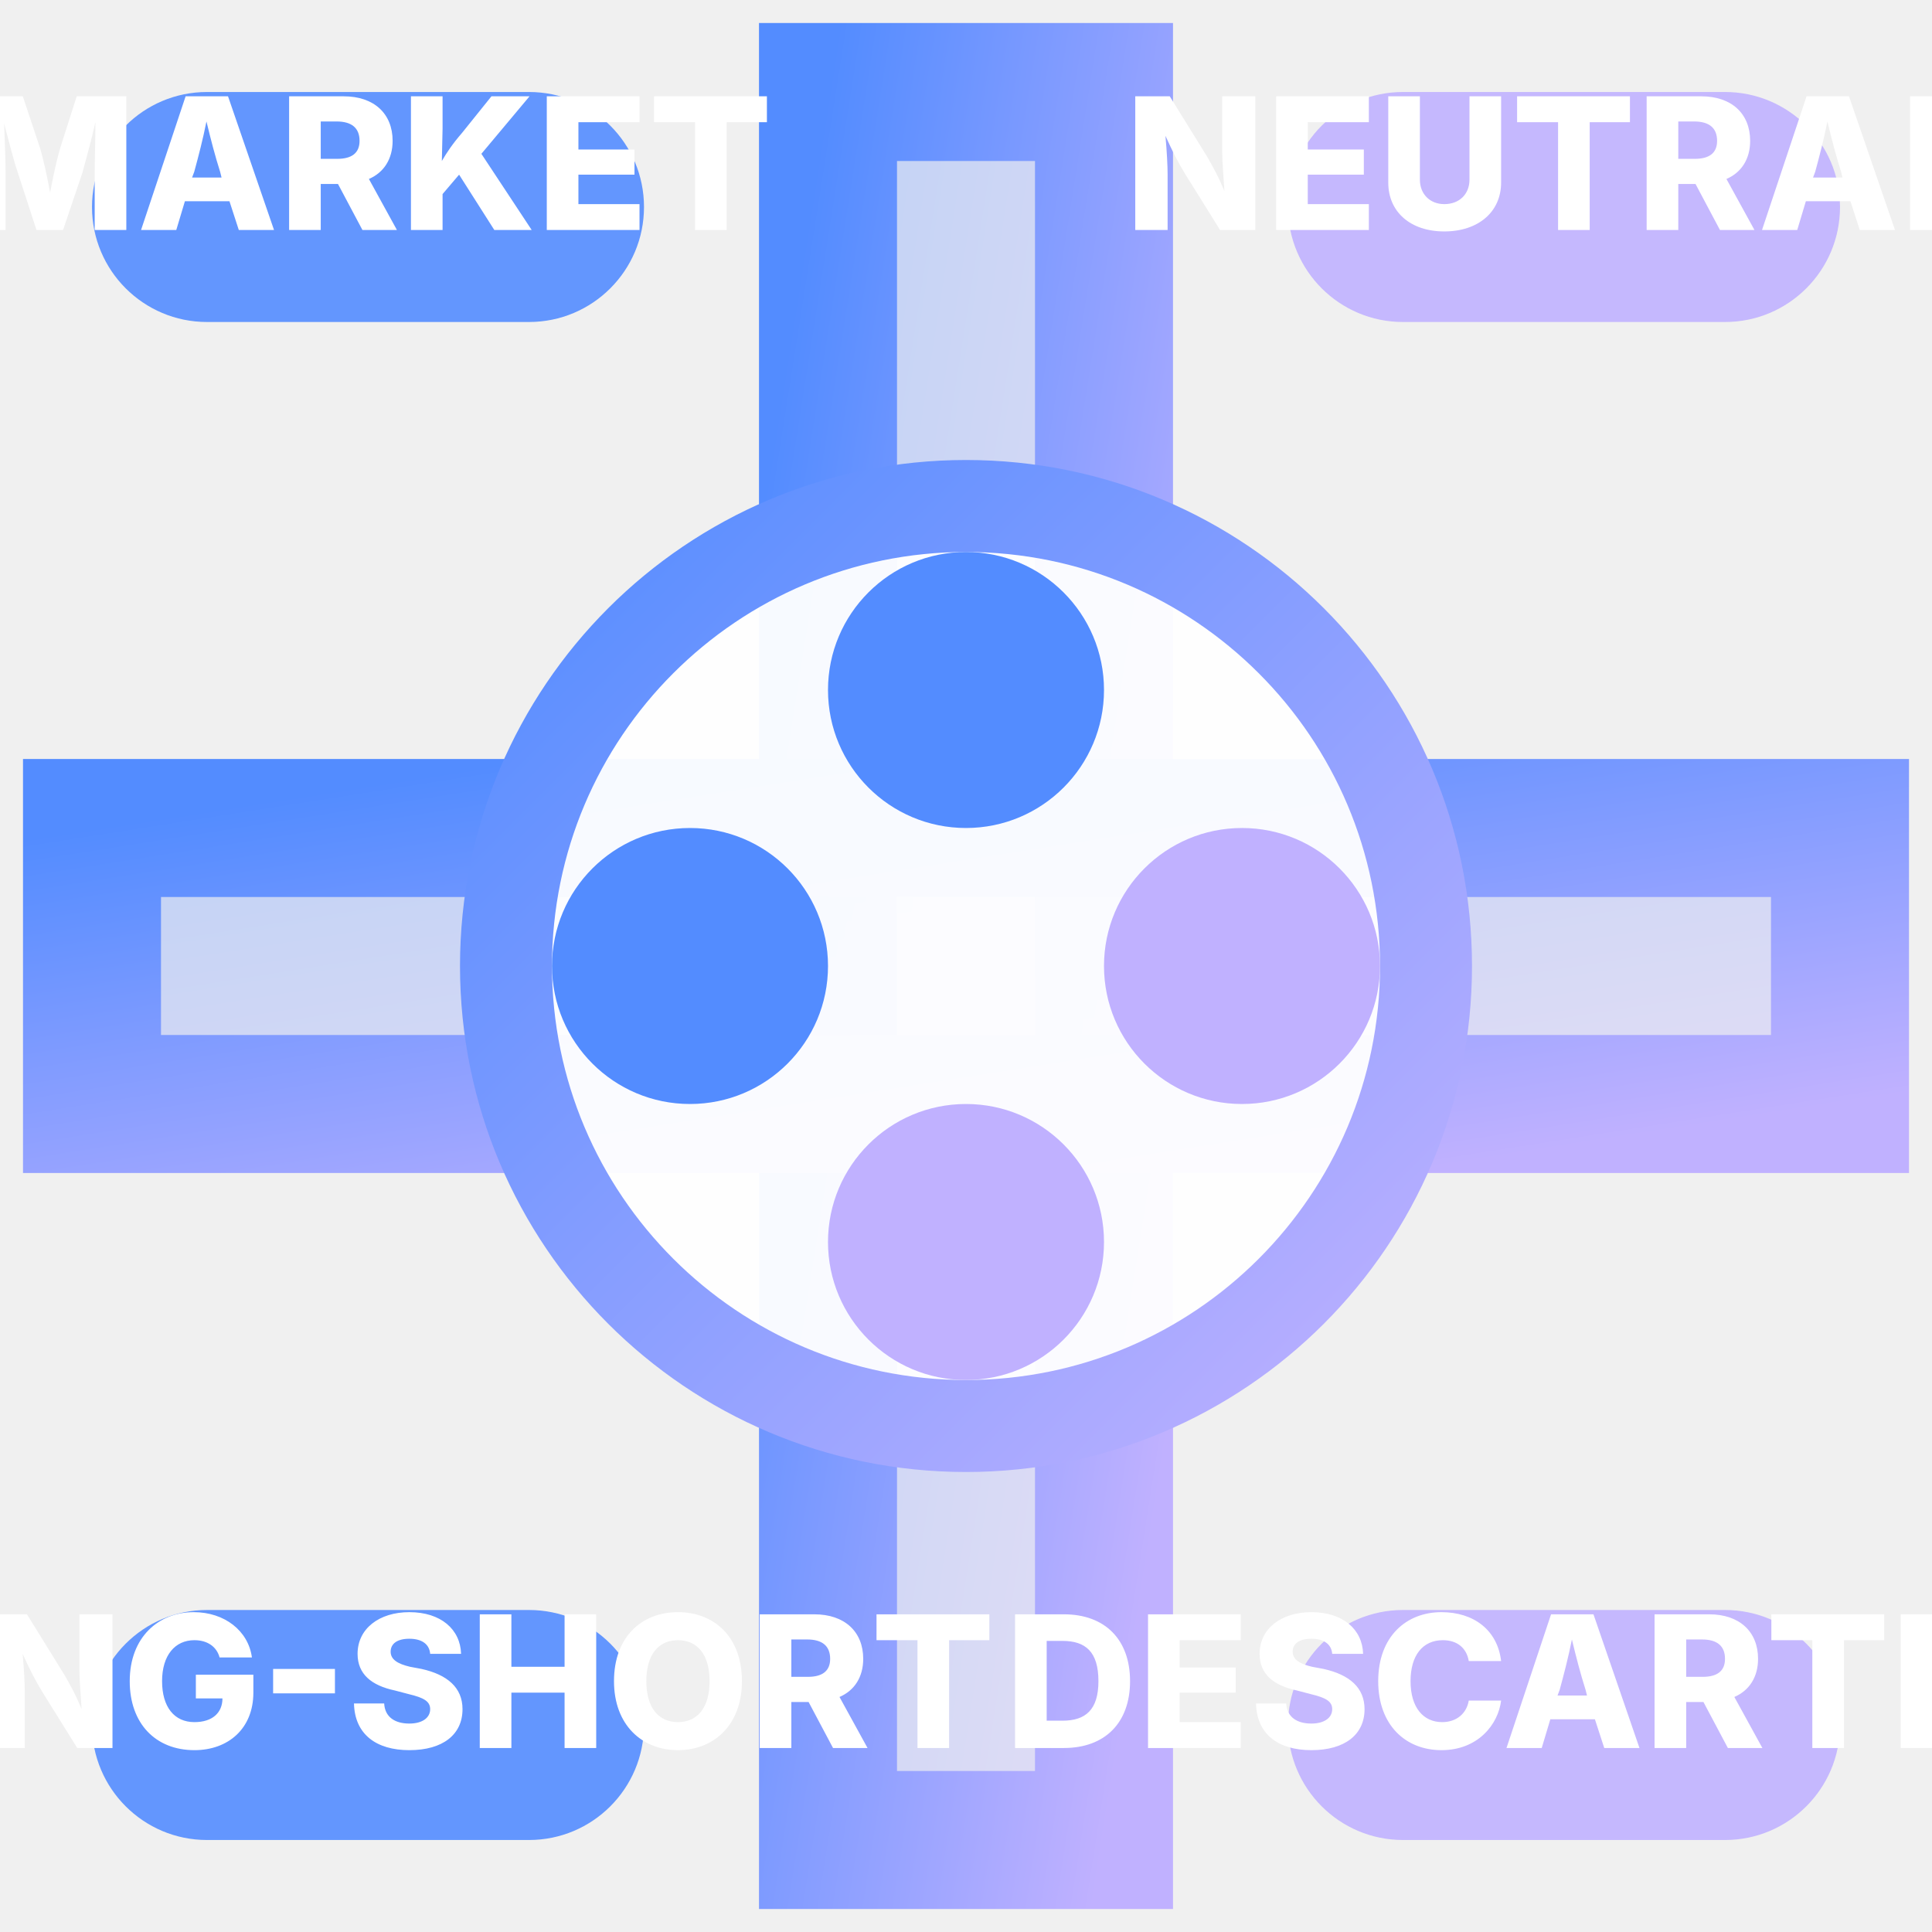
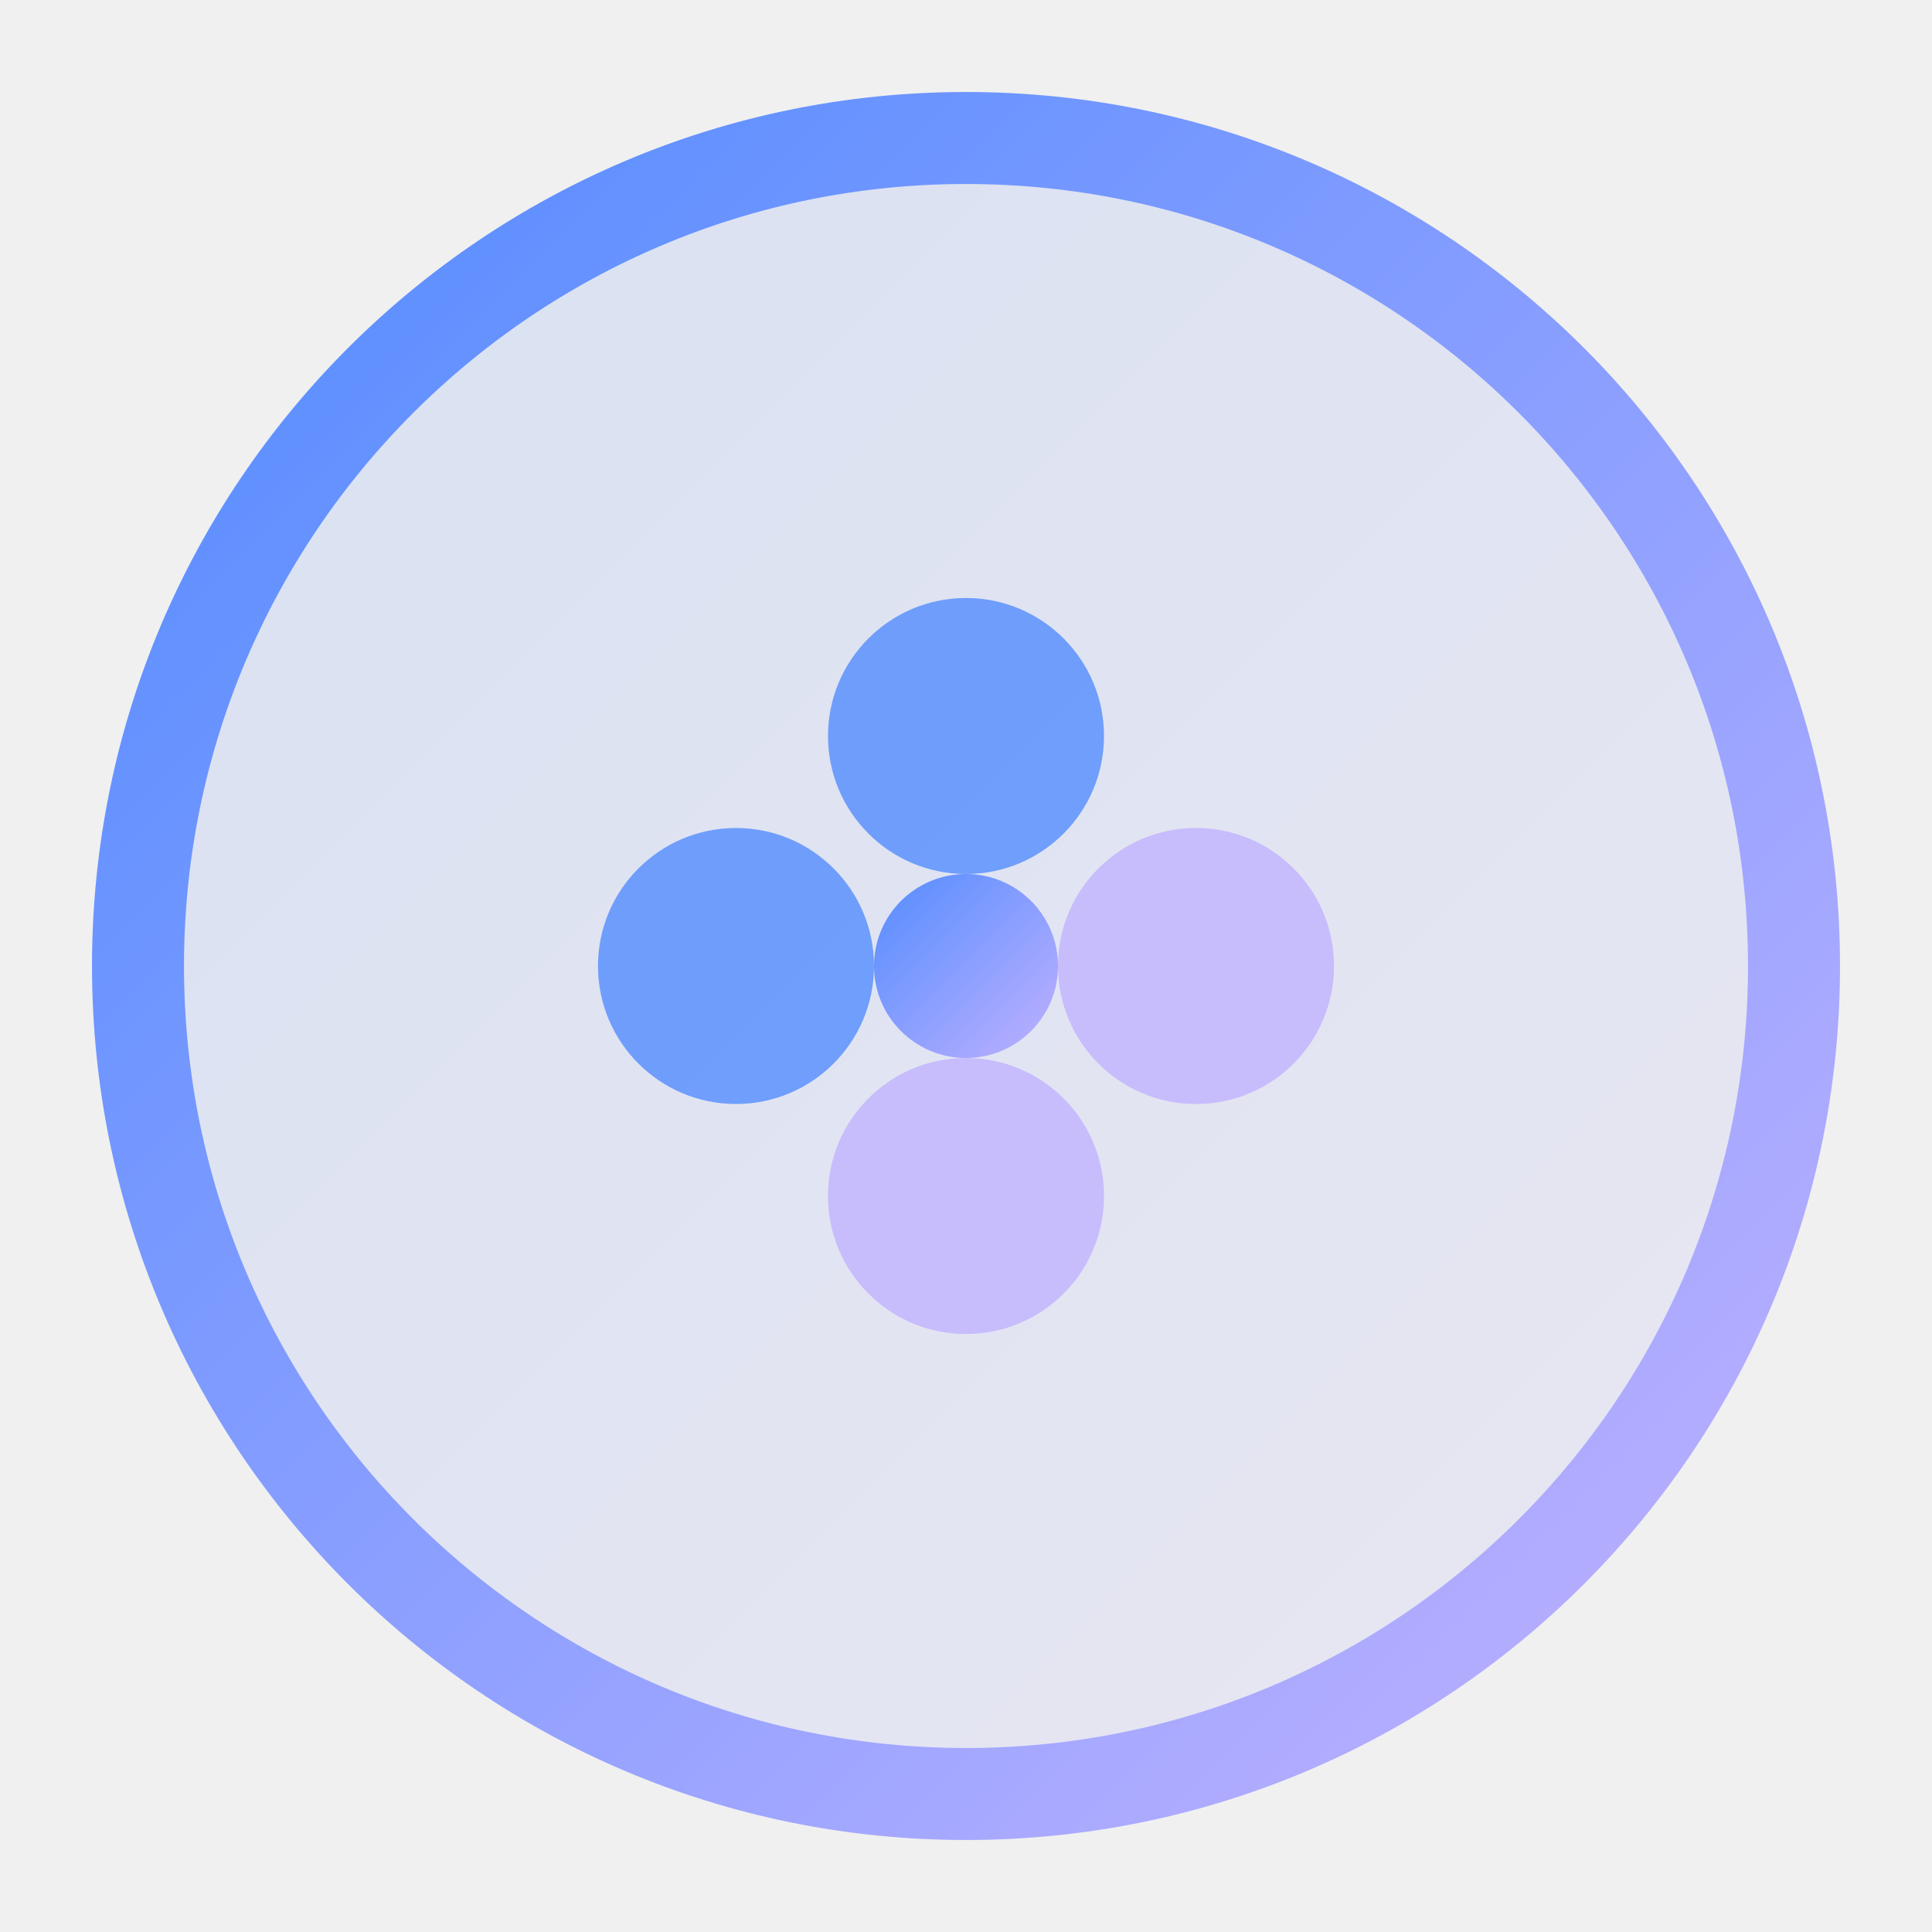
<svg xmlns="http://www.w3.org/2000/svg" width="42" height="42" viewBox="0 0 42 42" fill="none">
  <defs>
    <linearGradient id="descartesGradient" x1="0%" y1="0%" x2="100%" y2="100%">
-       <stop offset="0%" style="stop-color:#538CFF;stop-opacity:0.3" />
-       <stop offset="100%" style="stop-color:#C0B1FF;stop-opacity:0.3" />
+       <stop offset="0%" style="stop-color:#538CFF;stop-opacity:0.15" />
+       <stop offset="100%" style="stop-color:#C0B1FF;stop-opacity:0.15" />
    </linearGradient>
    <linearGradient id="descartesStroke" x1="0%" y1="0%" x2="100%" y2="100%">
      <stop offset="0%" style="stop-color:#538CFF" />
      <stop offset="100%" style="stop-color:#C0B1FF" />
    </linearGradient>
-     <filter id="descartesGlow">
-       <feGaussianBlur stdDeviation="3" result="coloredBlur" />
-       <feMerge>
-         <feMergeNode in="coloredBlur" />
-         <feMergeNode in="SourceGraphic" />
-       </feMerge>
-     </filter>
  </defs>
-   <rect x="18" y="2" width="6" height="38" fill="url(#descartesGradient)" stroke="url(#descartesStroke)" stroke-width="3" />
-   <rect x="2" y="18" width="38" height="6" fill="url(#descartesGradient)" stroke="url(#descartesStroke)" stroke-width="3" />
-   <circle cx="21" cy="21" r="10" fill="rgba(255,255,255,0.95)" stroke="url(#descartesStroke)" stroke-width="2" />
-   <line x1="11" y1="21" x2="31" y2="21" stroke="url(#descartesStroke)" stroke-width="3" stroke-linecap="round" />
-   <line x1="21" y1="11" x2="21" y2="31" stroke="url(#descartesStroke)" stroke-width="3" stroke-linecap="round" />
-   <circle cx="15" cy="21" r="3" fill="#538CFF" />
-   <circle cx="27" cy="21" r="3" fill="#C0B1FF" />
-   <circle cx="21" cy="15" r="3" fill="#538CFF" />
-   <circle cx="21" cy="27" r="3" fill="#C0B1FF" />
-   <rect x="2" y="2" width="12" height="5" rx="2.5" fill="#538CFF" opacity="0.9" />
-   <text x="8" y="5" font-family="Inter, sans-serif" font-size="4" font-weight="800" fill="white" text-anchor="middle">MARKET</text>
-   <rect x="28" y="2" width="12" height="5" rx="2.5" fill="#C0B1FF" opacity="0.9" />
-   <text x="34" y="5" font-family="Inter, sans-serif" font-size="4" font-weight="800" fill="white" text-anchor="middle">NEUTRAL</text>
-   <rect x="2" y="35" width="12" height="5" rx="2.5" fill="#538CFF" opacity="0.9" />
-   <text x="8" y="38" font-family="Inter, sans-serif" font-size="4" font-weight="800" fill="white" text-anchor="middle">LONG-SHORT</text>
-   <rect x="28" y="35" width="12" height="5" rx="2.5" fill="#C0B1FF" opacity="0.9" />
-   <text x="34" y="38" font-family="Inter, sans-serif" font-size="4" font-weight="800" fill="white" text-anchor="middle">DESCARTES</text>
+   <circle cx="21" cy="21" r="18" fill="url(#descartesGradient)" stroke="url(#descartesStroke)" stroke-width="2" />
+   <line x1="13" y1="21" x2="29" y2="21" stroke="url(#descartesStroke)" stroke-width="2.5" stroke-linecap="round" />
+   <line x1="21" y1="13" x2="21" y2="29" stroke="url(#descartesStroke)" stroke-width="2.5" stroke-linecap="round" />
+   <circle cx="16" cy="21" r="3" fill="#538CFF" opacity="0.8" />
+   <circle cx="26" cy="21" r="3" fill="#C0B1FF" opacity="0.8" />
+   <circle cx="21" cy="16" r="3" fill="#538CFF" opacity="0.8" />
+   <circle cx="21" cy="26" r="3" fill="#C0B1FF" opacity="0.8" />
+   <circle cx="21" cy="21" r="2" fill="url(#descartesStroke)" />
</svg>
